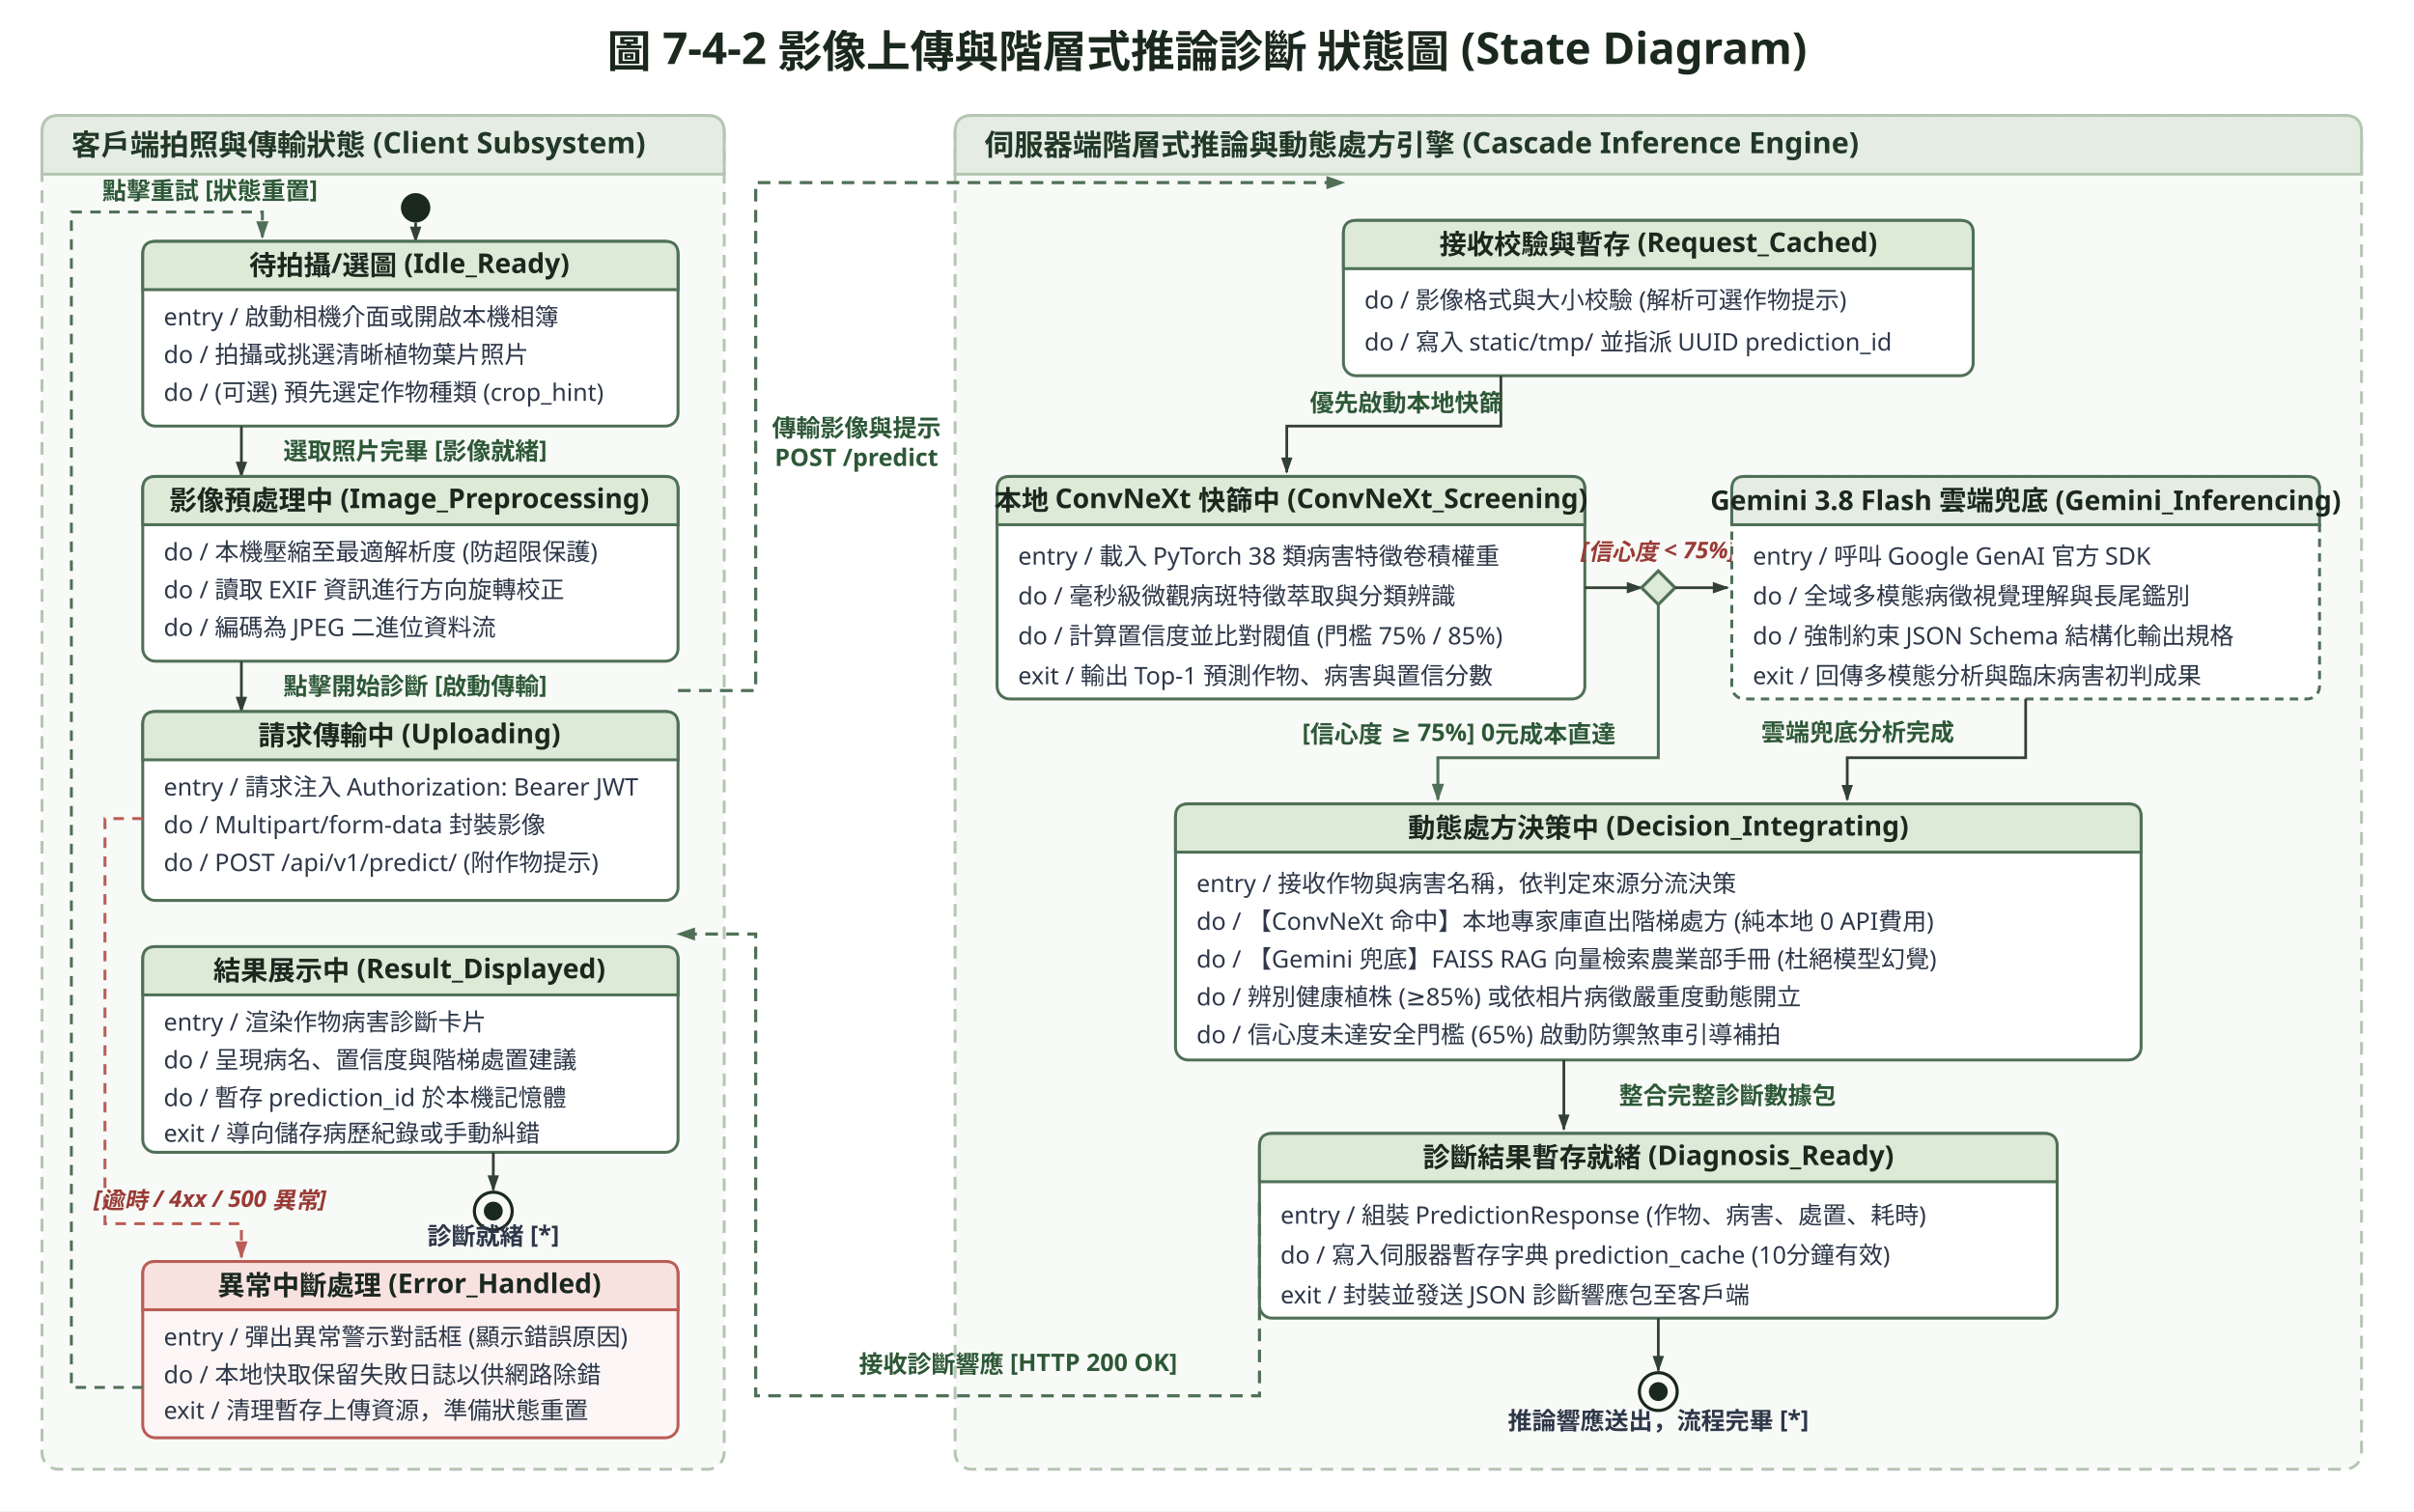
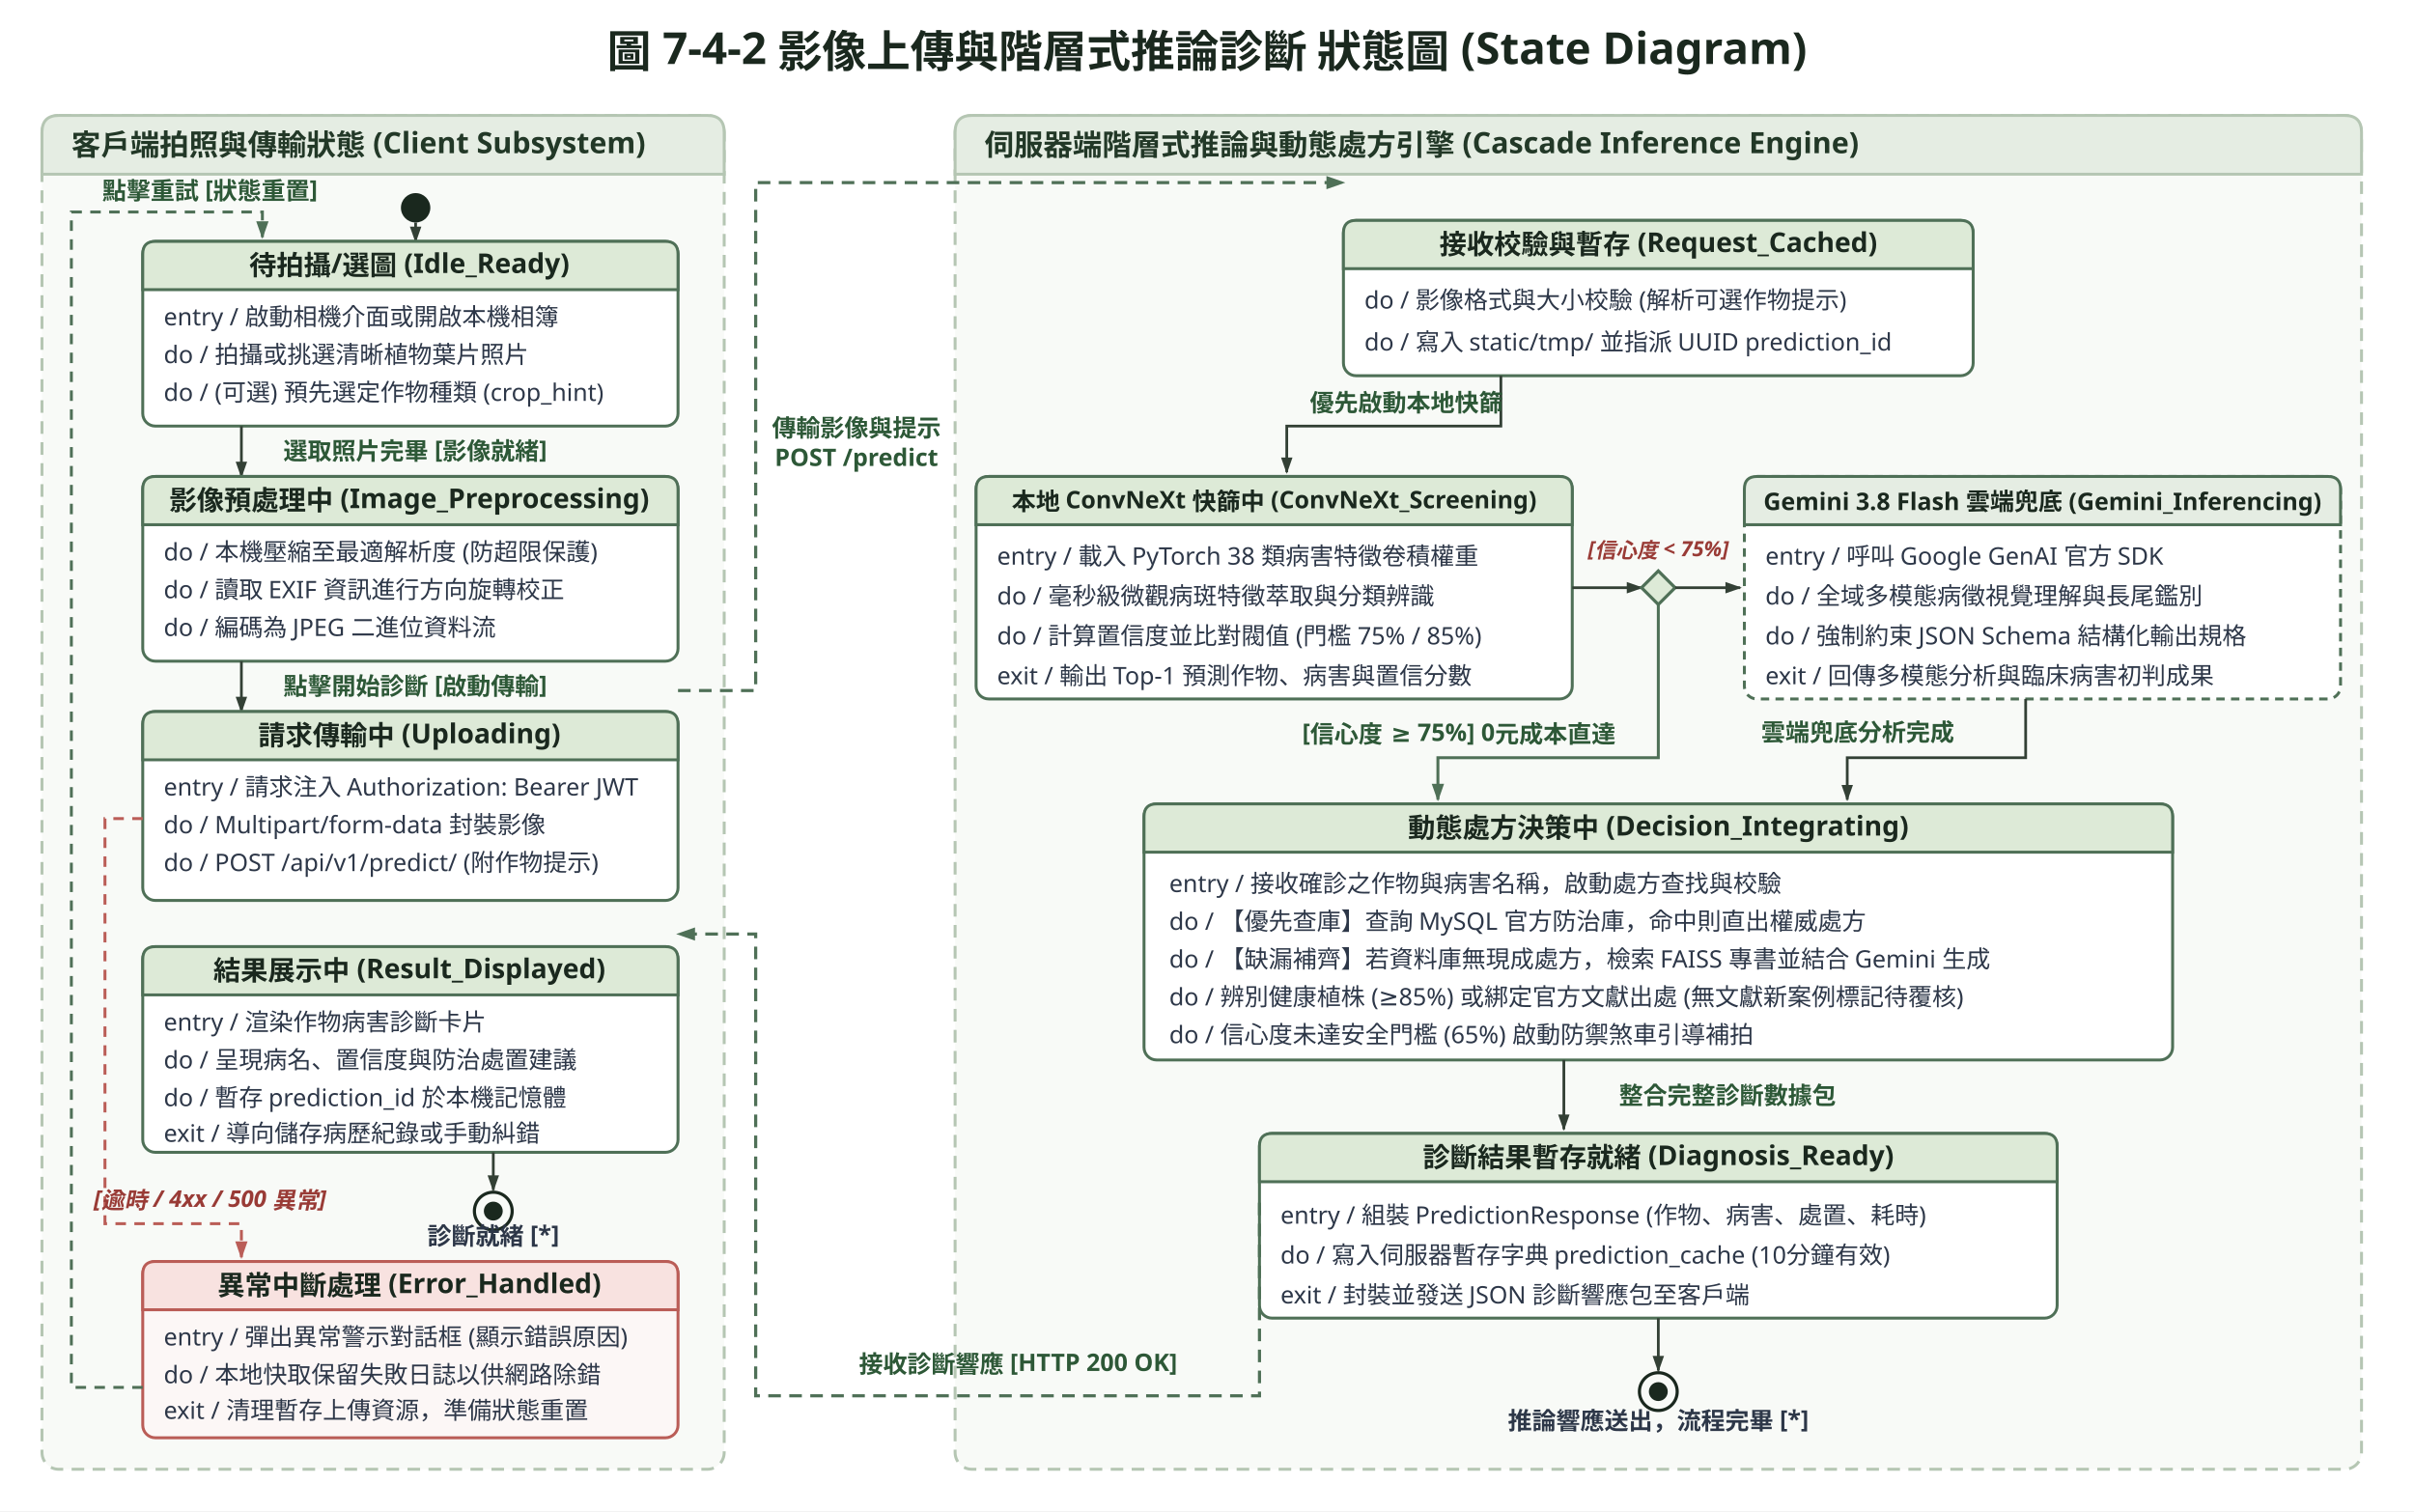
<svg xmlns="http://www.w3.org/2000/svg" viewBox="0 0 1150 720" width="1150" height="720">
  <defs>
    <style>
      
      .title { font-family: 'Microsoft JhengHei', sans-serif; font-size: 21px; font-weight: bold; fill: #1A281E; }
      .group-title { font-family: 'Microsoft JhengHei', sans-serif; font-size: 14px; font-weight: bold; fill: #223827; }
      .state-name { font-family: 'Microsoft JhengHei', sans-serif; font-size: 13px; font-weight: bold; fill: #1A281E; text-anchor: middle; }
      .action-text { font-family: 'Microsoft JhengHei', sans-serif; font-size: 11.5px; fill: #2D3748; }
      .transition-text { font-family: 'Microsoft JhengHei', sans-serif; font-size: 11.5px; fill: #2D5837; font-weight: bold; }
      .guard-text { font-family: 'Microsoft JhengHei', sans-serif; font-size: 11px; fill: #993B36; font-style: italic; font-weight: bold; }
      
      /* Subtle Academic Composite Group */
      .composite-bg { fill: #F8FAF7; stroke: #B5C6B3; stroke-width: 1.4; stroke-dasharray: 6,4; rx: 8; ry: 8; }
      .composite-header { fill: #E5EDE3; stroke: #B5C6B3; stroke-width: 1.4; }
      
      /* Standard States (Crisp Refreshing Blue) - ONLY STATES HAVE BOXES */
      .state-box { fill: #FFFFFF; stroke: #4F7057; stroke-width: 1.4; rx: 6; ry: 6; ); }
      .state-header { fill: #DDEAD7; stroke: #4F7057; stroke-width: 1.4; }
      
      /* Step 1 ConvNeXt (Fresh Emerald Green) */
      .ai-green-box { fill: #FFFFFF; stroke: #4F7057; stroke-width: 1.4; rx: 6; ry: 6; ); }
      .ai-green-header { fill: #DDEAD7; stroke: #4F7057; stroke-width: 1.4; }
      
      /* Step 2 Gemini (Refined Tech Indigo) */
      .ai-indigo-box { fill: #FFFFFF; stroke: #4F7057; stroke-dasharray: 4,3; stroke-width: 1.4; rx: 6; ry: 6; ); }
      .ai-indigo-header { fill: #E5EDE3; stroke: #4F7057; stroke-width: 1.4; }
      
      /* Error State (Warning Coral Red) */
      .error-box { fill: #FCF7F6; stroke: #BA5D57; stroke-width: 1.4; rx: 6; ry: 6; ); }
      .error-header { fill: #F8E2E0; stroke: #BA5D57; stroke-width: 1.4; }

      /* Lines and Connectors - 100% UNBROKEN */
      .line { stroke: #334035; stroke-width: 1.3; fill: none; marker-end: url(#arrow); }
      .line-inter { stroke: #4F7057; stroke-width: 1.5; fill: none; stroke-dasharray: 6,4; marker-end: url(#blue-arrow); }
      .line-green { stroke: #4F7057; stroke-width: 1.4; fill: none; marker-end: url(#green-arrow); }
      .line-red { stroke: #BA5D57; stroke-width: 1.4; fill: none; stroke-dasharray: 5,4; marker-end: url(#red-arrow); }
      .line-recover { stroke: #4F7057; stroke-width: 1.4; fill: none; stroke-dasharray: 5,4; marker-end: url(#blue-arrow); }
      
      /* Choice Pseudo-state */
      .choice-diamond { fill: #DDEAD7; stroke: #4F7057; stroke-width: 1.5; }
      
    </style>
    <marker id="arrow" viewBox="0 0 10 10" refX="9" refY="5" markerWidth="6" markerHeight="6" orient="auto-start-reverse">
      <path d="M 0 1.5 L 10 5 L 0 8.5 z" fill="#334035" />
    </marker>
    <marker id="blue-arrow" viewBox="0 0 10 10" refX="9" refY="5" markerWidth="6" markerHeight="6" orient="auto-start-reverse">
      <path d="M 0 1.5 L 10 5 L 0 8.5 z" fill="#4F7057" />
    </marker>
    <marker id="green-arrow" viewBox="0 0 10 10" refX="9" refY="5" markerWidth="6" markerHeight="6" orient="auto-start-reverse">
      <path d="M 0 1.5 L 10 5 L 0 8.5 z" fill="#4F7057" />
    </marker>
    <marker id="red-arrow" viewBox="0 0 10 10" refX="9" refY="5" markerWidth="6" markerHeight="6" orient="auto-start-reverse">
      <path d="M 0 1.5 L 10 5 L 0 8.5 z" fill="#BA5D57" />
    </marker>
  </defs>
  <rect width="100%" height="100%" fill="#ffffff" />
  <text x="575" y="32" class="title" text-anchor="middle">圖 7-4-2 影像上傳與階層式推論診斷 狀態圖 (State Diagram)</text>
  <g id="client-subsystem" transform="translate(20, 55)">
    <rect width="325" height="645" class="composite-bg" />
    <path d="M 0 8 Q 0 0 8 0 L 317 0 Q 325 0 325 8 L 325 28 L 0 28 Z" class="composite-header" />
    <text x="14" y="19" class="group-title">客戶端拍照與傳輸狀態 (Client Subsystem)</text>
    <circle cx="178" cy="44" r="7" fill="#1A281E" />
    <line x1="178" y1="51" x2="178" y2="60" class="line" />
    <g transform="translate(48, 60)">
      <rect width="255" height="88" class="state-box" />
      <path d="M 0 6 Q 0 0 6 0 L 249 0 Q 255 0 255 6 L 255 23 L 0 23 Z" class="state-header" />
      <text x="127" y="16" class="state-name">待拍攝/選圖 (Idle_Ready)</text>
      <text x="10" y="40" class="action-text">entry / 啟動相機介面或開啟本機相簿</text>
      <text x="10" y="58" class="action-text">do / 拍攝或挑選清晰植物葉片照片</text>
      <text x="10" y="76" class="action-text">do / (可選) 預先選定作物種類 (crop_hint)</text>
    </g>
    <line x1="95" y1="148" x2="95" y2="172" class="line" />
    <text x="115" y="164" class="transition-text">選取照片完畢 [影像就緒]</text>
    <g transform="translate(48, 172)">
      <rect width="255" height="88" class="state-box" />
      <path d="M 0 6 Q 0 0 6 0 L 249 0 Q 255 0 255 6 L 255 23 L 0 23 Z" class="state-header" />
      <text x="127" y="16" class="state-name">影像預處理中 (Image_Preprocessing)</text>
      <text x="10" y="40" class="action-text">do / 本機壓縮至最適解析度 (防超限保護)</text>
      <text x="10" y="58" class="action-text">do / 讀取 EXIF 資訊進行方向旋轉校正</text>
      <text x="10" y="76" class="action-text">do / 編碼為 JPEG 二進位資料流</text>
    </g>
    <line x1="95" y1="260" x2="95" y2="284" class="line" />
    <text x="115" y="276" class="transition-text">點擊開始診斷 [啟動傳輸]</text>
    <g transform="translate(48, 284)">
      <rect width="255" height="90" class="state-box" />
      <path d="M 0 6 Q 0 0 6 0 L 249 0 Q 255 0 255 6 L 255 23 L 0 23 Z" class="state-header" />
      <text x="127" y="16" class="state-name">請求傳輸中 (Uploading)</text>
      <text x="10" y="40" class="action-text">entry / 請求注入 Authorization: Bearer JWT</text>
      <text x="10" y="58" class="action-text">do / Multipart/form-data 封裝影像</text>
      <text x="10" y="76" class="action-text">do / POST /api/v1/predict/ (附作物提示)</text>
    </g>
    <g transform="translate(48, 396)">
      <rect width="255" height="98" class="state-box" />
      <path d="M 0 6 Q 0 0 6 0 L 249 0 Q 255 0 255 6 L 255 23 L 0 23 Z" class="state-header" />
      <text x="127" y="16" class="state-name">結果展示中 (Result_Displayed)</text>
      <text x="10" y="40" class="action-text">entry / 渲染作物病害診斷卡片</text>
-       <text x="10" y="58" class="action-text">do / 呈現病名、置信度與階梯處置建議</text>
+       <text x="10" y="58" class="action-text">do / 呈現病名、置信度與防治處置建議</text>
      <text x="10" y="76" class="action-text">do / 暫存 prediction_id 於本機記憶體</text>
      <text x="10" y="93" class="action-text">exit / 導向儲存病歷紀錄或手動糾錯</text>
    </g>
    <line x1="215" y1="494" x2="215" y2="512" class="line" />
    <circle cx="215" cy="522" r="9" stroke="#1A281E" stroke-width="1.5" fill="none" />
    <circle cx="215" cy="522" r="4.5" fill="#1A281E" />
    <text x="215" y="538" class="action-text" text-anchor="middle" font-weight="bold">診斷就緒 [*]</text>
    <g transform="translate(48, 546)">
      <rect width="255" height="84" class="error-box" />
      <path d="M 0 6 Q 0 0 6 0 L 249 0 Q 255 0 255 6 L 255 23 L 0 23 Z" class="error-header" />
      <text x="127" y="16" class="state-name" fill="#85312C">異常中斷處理 (Error_Handled)</text>
      <text x="10" y="40" class="action-text">entry / 彈出異常警示對話框 (顯示錯誤原因)</text>
      <text x="10" y="58" class="action-text">do / 本地快取保留失敗日誌以供網路除錯</text>
      <text x="10" y="75" class="action-text">exit / 清理暫存上傳資源，準備狀態重置</text>
    </g>
    <path d="M 48 335 L 30 335 L 30 528 L 95 528 L 95 544" class="line-red" />
    <text x="80" y="520" class="guard-text" text-anchor="middle">[逾時 / 4xx / 500 異常]</text>
    <path d="M 48 606 L 14 606 L 14 46 L 105 46 L 105 58" class="line-recover" />
    <text x="80" y="40" class="transition-text" text-anchor="middle">點擊重試 [狀態重置]</text>
  </g>
  <g id="server-subsystem" transform="translate(455, 55)">
    <rect width="670" height="645" class="composite-bg" />
    <path d="M 0 8 Q 0 0 8 0 L 662 0 Q 670 0 670 8 L 670 28 L 0 28 Z" class="composite-header" />
    <text x="14" y="19" class="group-title">伺服器端階層式推論與動態處方引擎 (Cascade Inference Engine)</text>
    <g transform="translate(185, 50)">
      <rect width="300" height="74" class="state-box" />
      <path d="M 0 6 Q 0 0 6 0 L 294 0 Q 300 0 300 6 L 300 23 L 0 23 Z" class="state-header" />
      <text x="150" y="16" class="state-name">接收校驗與暫存 (Request_Cached)</text>
      <text x="10" y="42" class="action-text">do / 影像格式與大小校驗 (解析可選作物提示)</text>
      <text x="10" y="62" class="action-text">do / 寫入 static/tmp/ 並指派 UUID prediction_id</text>
    </g>
    <path d="M 260 124 L 260 148 L 158 148 L 158 170" class="line" />
    <text x="215" y="141" class="transition-text" text-anchor="middle">優先啟動本地快篩</text>
-     <g transform="translate(20, 172)">
-       <rect width="280" height="106" class="ai-green-box" />
-       <path d="M 0 6 Q 0 0 6 0 L 274 0 Q 280 0 280 6 L 280 23 L 0 23 Z" class="ai-green-header" />
-       <text x="140" y="16" class="state-name" fill="#1A281E">本地 ConvNeXt 快篩中 (ConvNeXt_Screening)</text>
+     <g transform="translate(10, 172)">
+       <rect width="284" height="106" class="ai-green-box" />
+       <path d="M 0 6 Q 0 0 6 0 L 278 0 Q 284 0 284 6 L 284 23 L 0 23 Z" class="ai-green-header" />
+       <text x="142" y="16" class="state-name" style="font-size: 11.5px;" fill="#1A281E">本地 ConvNeXt 快篩中 (ConvNeXt_Screening)</text>
      <text x="10" y="42" class="action-text">entry / 載入 PyTorch 38 類病害特徵卷積權重</text>
      <text x="10" y="61" class="action-text">do / 毫秒級微觀病斑特徵萃取與分類辨識</text>
      <text x="10" y="80" class="action-text">do / 計算置信度並比對閥值 (門檻 75% / 85%)</text>
      <text x="10" y="99" class="action-text">exit / 輸出 Top-1 預測作物、病害與置信分數</text>
    </g>
-     <line x1="300" y1="225" x2="327" y2="225" class="line" />
+     <line x1="294" y1="225" x2="327" y2="225" class="line" />
    <polygon points="335,217 343,225 335,233 327,225" class="choice-diamond" />
-     <line x1="343" y1="225" x2="368" y2="225" class="line" />
-     <text x="335" y="211" class="guard-text" text-anchor="middle">[信心度 &lt; 75%]</text>
-     <g transform="translate(370, 172)">
-       <rect width="280" height="106" class="ai-indigo-box" />
-       <path d="M 0 6 Q 0 0 6 0 L 274 0 Q 280 0 280 6 L 280 23 L 0 23 Z" class="ai-indigo-header" />
-       <text x="140" y="16" class="state-name" fill="#1A281E">Gemini 3.8 Flash 雲端兜底 (Gemini_Inferencing)</text>
+     <line x1="343" y1="225" x2="374" y2="225" class="line" />
+     <text x="335" y="210" class="guard-text" style="font-size: 10px;" text-anchor="middle">[信心度 &lt; 75%]</text>
+     <g transform="translate(376, 172)">
+       <rect width="284" height="106" class="ai-indigo-box" />
+       <path d="M 0 6 Q 0 0 6 0 L 278 0 Q 284 0 284 6 L 284 23 L 0 23 Z" class="ai-indigo-header" />
+       <text x="142" y="16" class="state-name" style="font-size: 11.5px;" fill="#1A281E">Gemini 3.8 Flash 雲端兜底 (Gemini_Inferencing)</text>
      <text x="10" y="42" class="action-text">entry / 呼叫 Google GenAI 官方 SDK</text>
      <text x="10" y="61" class="action-text">do / 全域多模態病徵視覺理解與長尾鑑別</text>
      <text x="10" y="80" class="action-text">do / 強制約束 JSON Schema 結構化輸出規格</text>
      <text x="10" y="99" class="action-text">exit / 回傳多模態分析與臨床病害初判成果</text>
    </g>
    <path d="M 335 233 L 335 306 L 230 306 L 230 326" class="line-green" />
    <text x="240" y="298" class="transition-text" fill="#1A281E" text-anchor="middle">[信心度 ≥ 75%] 0元成本直達</text>
    <path d="M 510 278 L 510 306 L 425 306 L 425 326" class="line" />
    <text x="430" y="298" class="transition-text" text-anchor="middle">雲端兜底分析完成</text>
-     <g transform="translate(105, 328)">
-       <rect width="460" height="122" class="state-box" />
-       <path d="M 0 6 Q 0 0 6 0 L 454 0 Q 460 0 460 6 L 460 23 L 0 23 Z" class="state-header" />
-       <text x="230" y="16" class="state-name">動態處方決策中 (Decision_Integrating)</text>
-       <text x="10" y="42" class="action-text">entry / 接收作物與病害名稱，依判定來源分流決策</text>
-       <text x="10" y="60" class="action-text">do / 【ConvNeXt 命中】本地專家庫直出階梯處方 (純本地 0 API費用)</text>
-       <text x="10" y="78" class="action-text">do / 【Gemini 兜底】FAISS RAG 向量檢索農業部手冊 (杜絕模型幻覺)</text>
-       <text x="10" y="96" class="action-text">do / 辨別健康植株 (≥85%) 或依相片病徵嚴重度動態開立</text>
-       <text x="10" y="114" class="action-text">do / 信心度未達安全門檻 (65%) 啟動防禦煞車引導補拍</text>
+     <g transform="translate(90, 328)">
+       <rect width="490" height="122" class="state-box" />
+       <path d="M 0 6 Q 0 0 6 0 L 484 0 Q 490 0 490 6 L 490 23 L 0 23 Z" class="state-header" />
+       <text x="245" y="16" class="state-name">動態處方決策中 (Decision_Integrating)</text>
+       <text x="12" y="42" class="action-text">entry / 接收確診之作物與病害名稱，啟動處方查找與校驗</text>
+       <text x="12" y="60" class="action-text">do / 【優先查庫】查詢 MySQL 官方防治庫，命中則直出權威處方</text>
+       <text x="12" y="78" class="action-text">do / 【缺漏補齊】若資料庫無現成處方，檢索 FAISS 專書並結合 Gemini 生成</text>
+       <text x="12" y="96" class="action-text">do / 辨別健康植株 (≥85%) 或綁定官方文獻出處 (無文獻新案例標記待覆核)</text>
+       <text x="12" y="114" class="action-text">do / 信心度未達安全門檻 (65%) 啟動防禦煞車引導補拍</text>
    </g>
    <line x1="290" y1="450" x2="290" y2="483" class="line" />
    <text x="368" y="471" class="transition-text" text-anchor="middle">整合完整診斷數據包</text>
    <g transform="translate(145, 485)">
      <rect width="380" height="88" class="state-box" />
      <path d="M 0 6 Q 0 0 6 0 L 374 0 Q 380 0 380 6 L 380 23 L 0 23 Z" class="state-header" />
      <text x="190" y="16" class="state-name">診斷結果暫存就緒 (Diagnosis_Ready)</text>
      <text x="10" y="43" class="action-text">entry / 組裝 PredictionResponse (作物、病害、處置、耗時)</text>
      <text x="10" y="62" class="action-text">do / 寫入伺服器暫存字典 prediction_cache (10分鐘有效)</text>
      <text x="10" y="81" class="action-text">exit / 封裝並發送 JSON 診斷響應包至客戶端</text>
    </g>
    <line x1="335" y1="573" x2="335" y2="598" class="line" />
    <circle cx="335" cy="608" r="9" stroke="#1A281E" stroke-width="1.5" fill="none" />
    <circle cx="335" cy="608" r="4.5" fill="#1A281E" />
    <text x="335" y="626" class="action-text" text-anchor="middle" font-weight="bold">推論響應送出，流程完畢 [*]</text>
  </g>
  <path d="M 323 329 L 360 329 L 360 87 L 640 87" class="line-inter" />
  <text x="408" y="208" class="transition-text" text-anchor="middle">傳輸影像與提示</text>
  <text x="408" y="222" class="transition-text" text-anchor="middle">POST /predict</text>
  <path d="M 600 573 L 600 665 L 360 665 L 360 445 L 323 445" class="line-inter" />
  <text x="485" y="654" class="transition-text" text-anchor="middle">接收診斷響應 [HTTP 200 OK]</text>
</svg>
